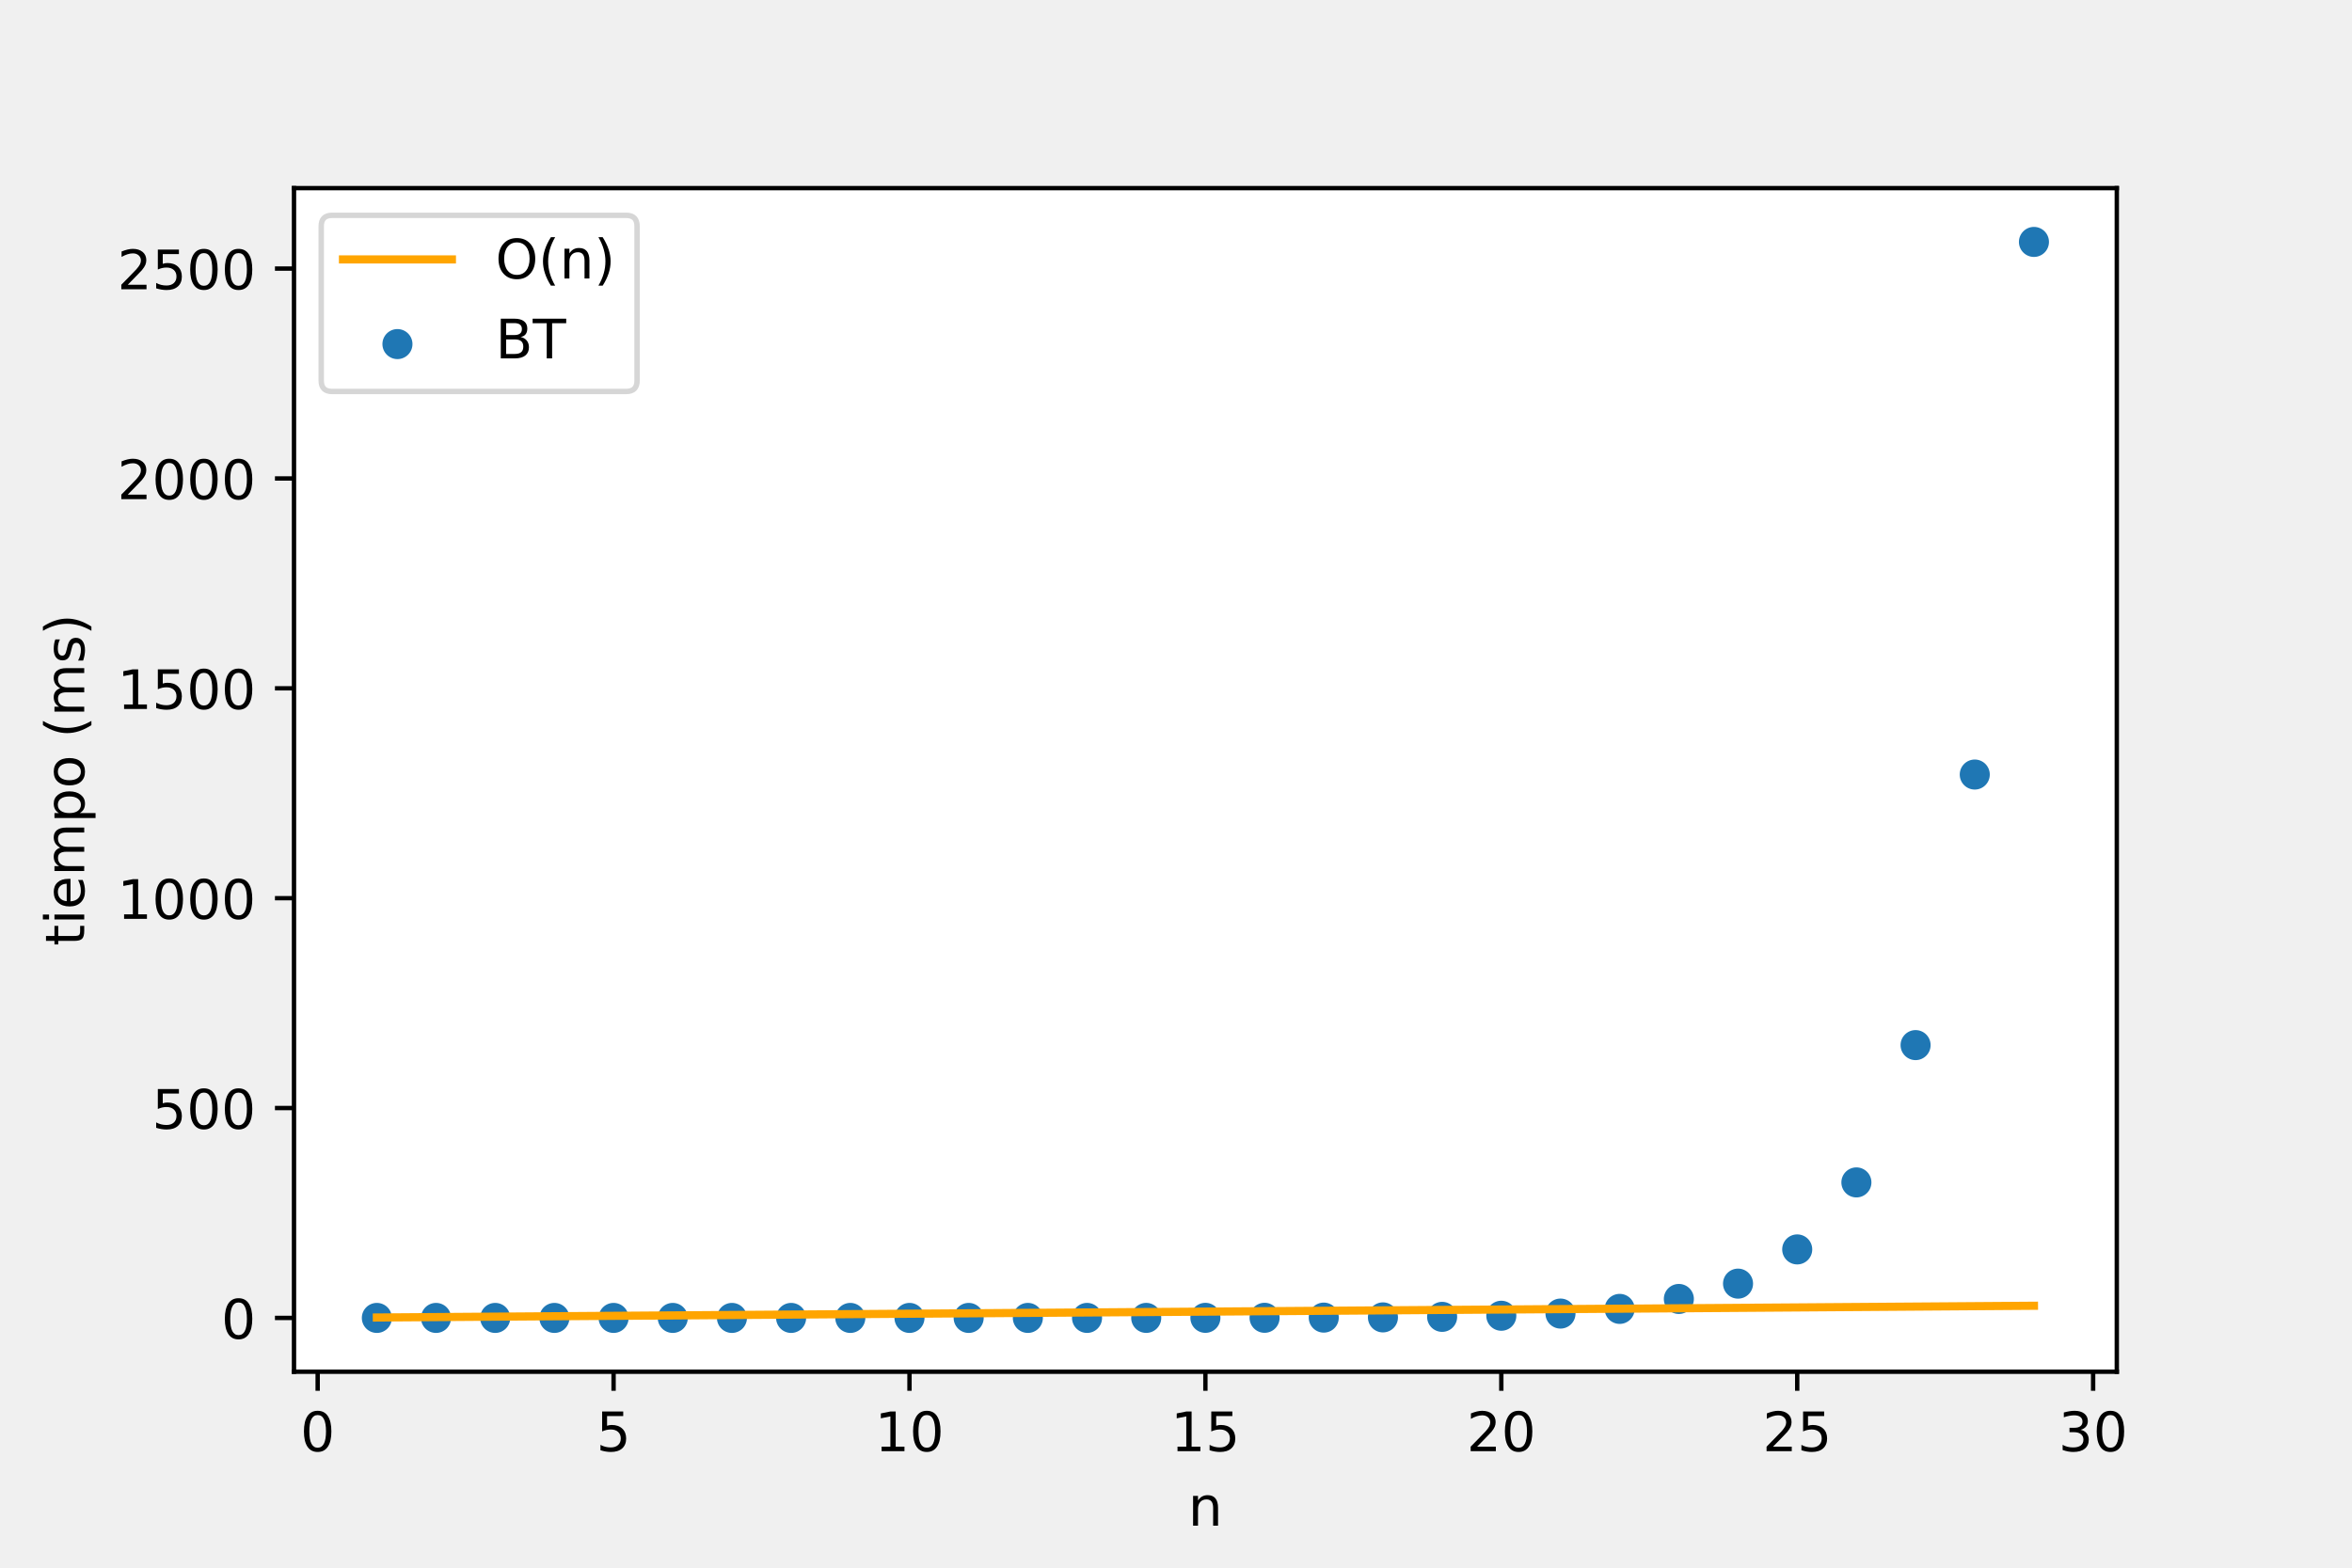
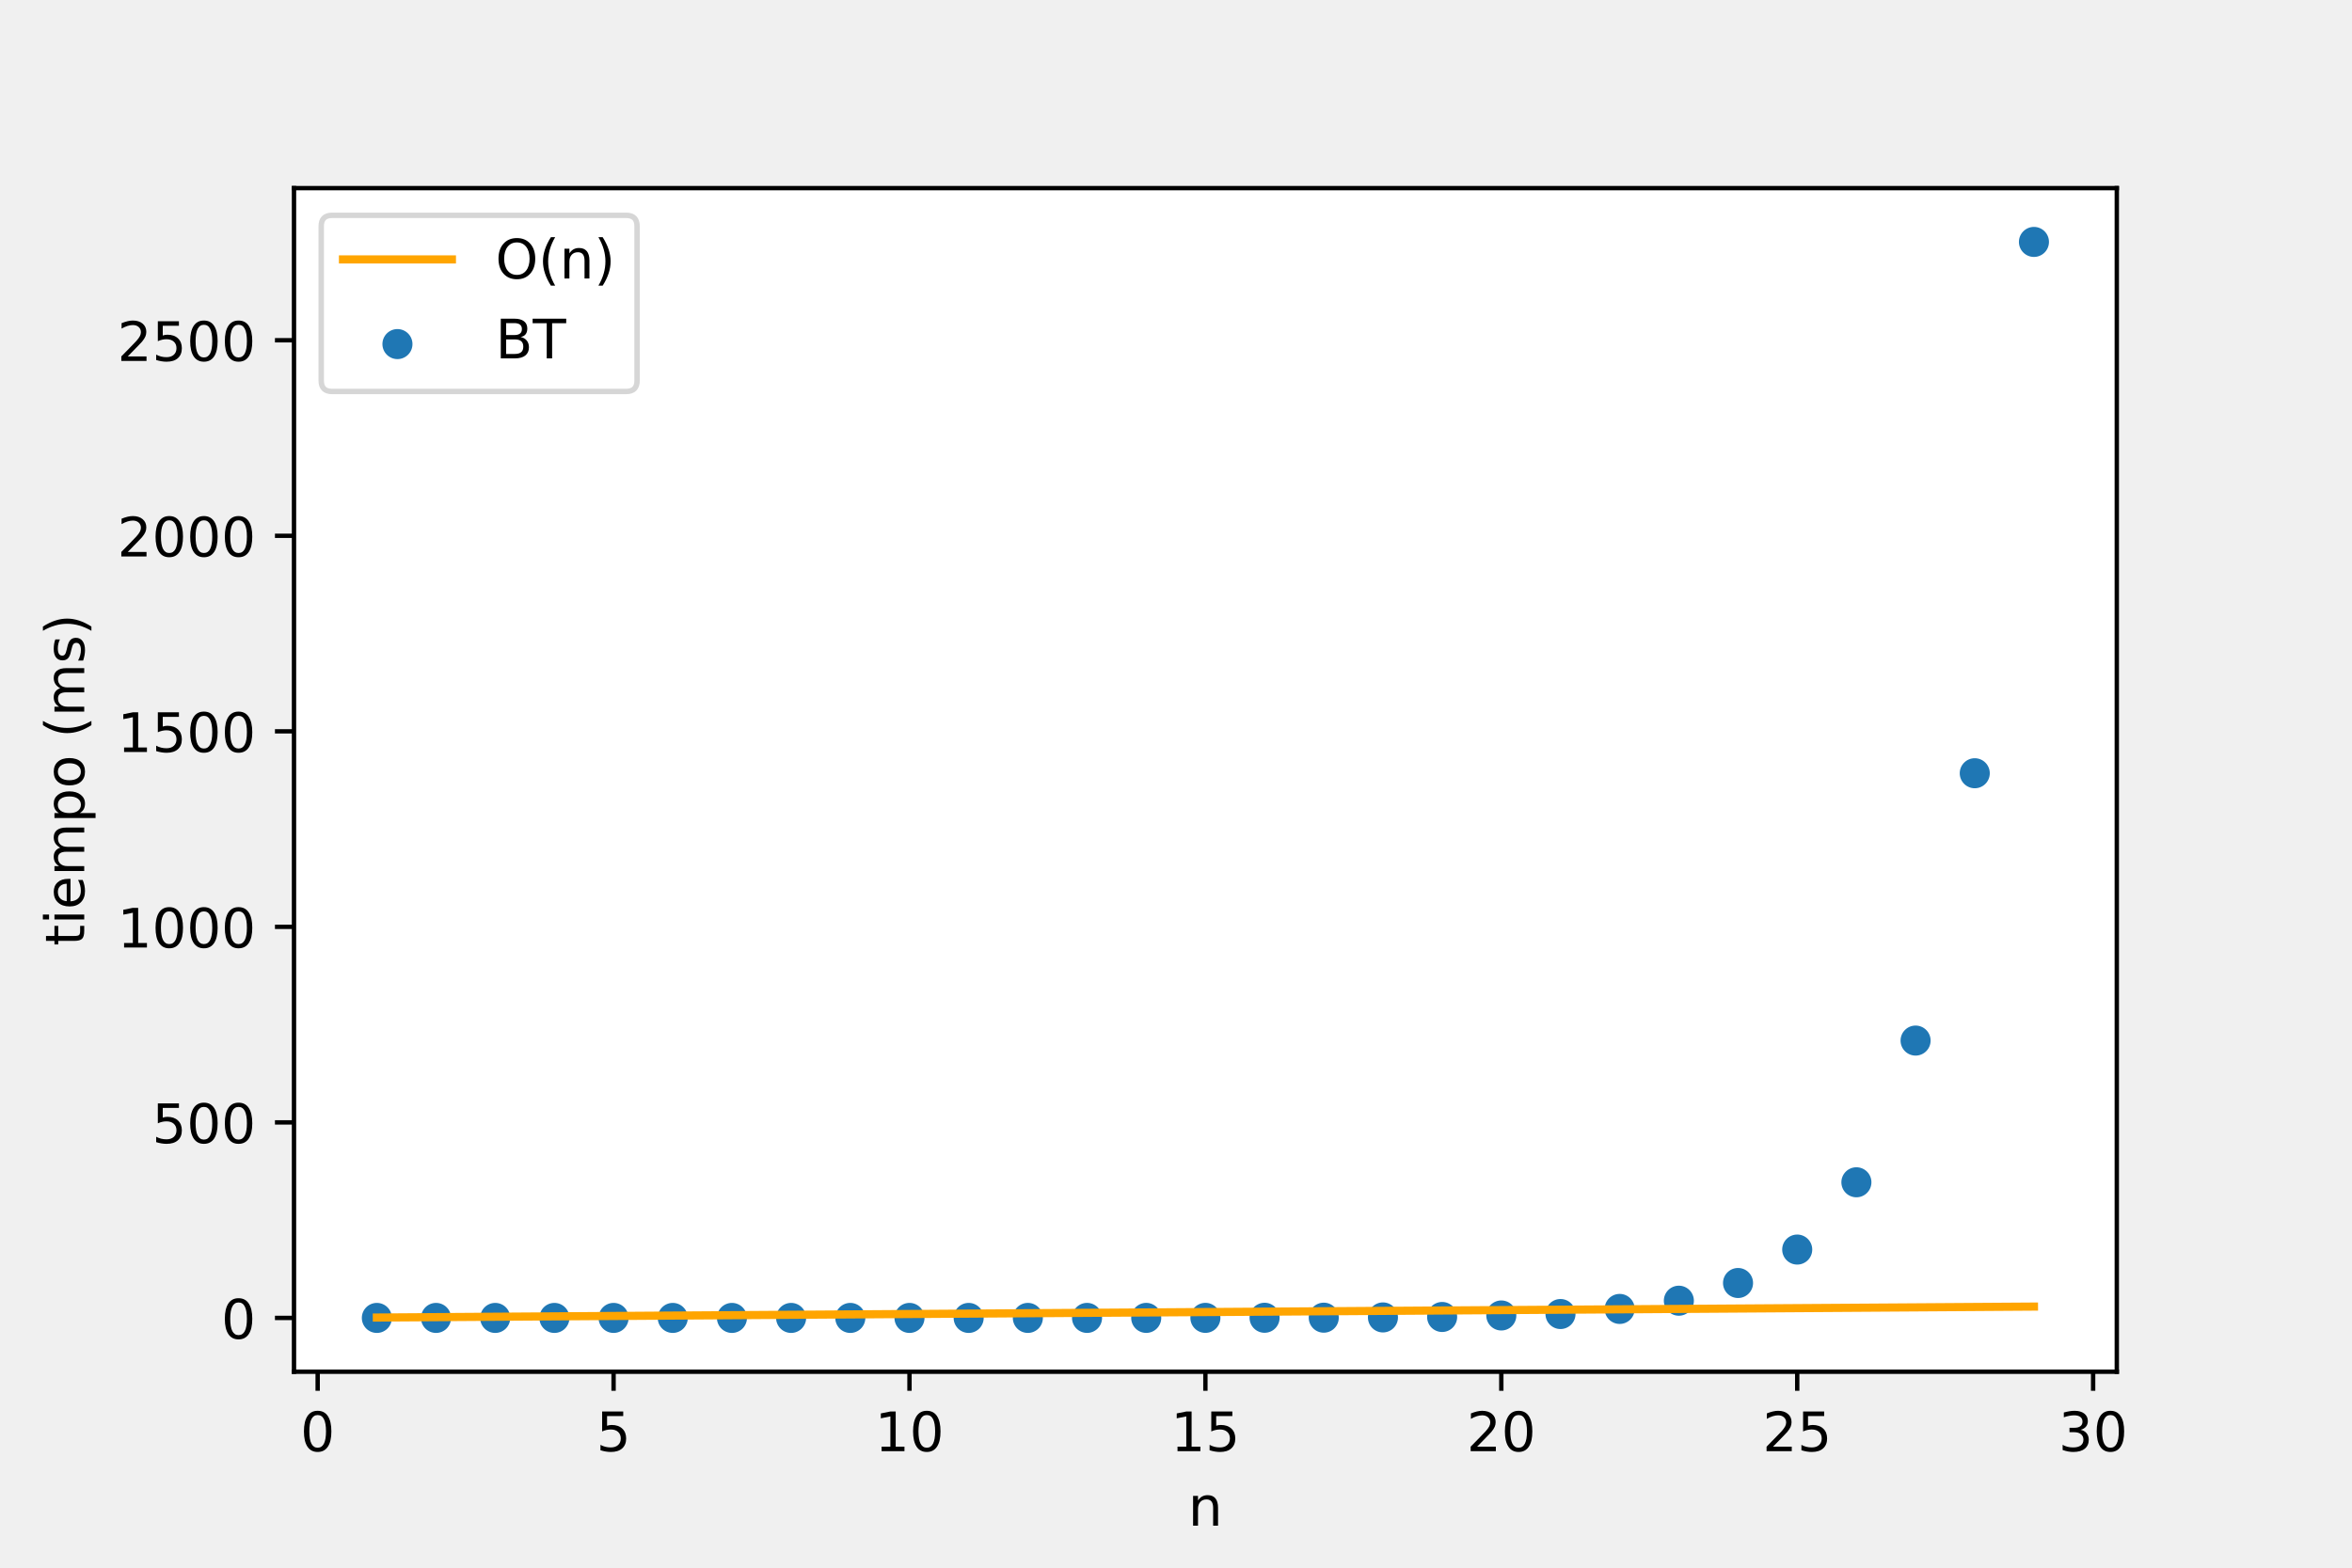
<svg xmlns="http://www.w3.org/2000/svg" xmlns:xlink="http://www.w3.org/1999/xlink" height="288pt" version="1.1" viewBox="0 0 432 288" width="432pt">
  <defs>
    <style type="text/css">*{stroke-linecap:butt;stroke-linejoin:round;}</style>
  </defs>
  <g id="figure_1">
    <g id="patch_1">
      <path d="M 0 288  L 432 288  L 432 0  L 0 0  z " style="fill:none;" />
    </g>
    <g id="axes_1">
      <g id="patch_2">
        <path d="M 54 252  L 388.8 252  L 388.8 34.56  L 54 34.56  z " style="fill:#ffffff;" />
      </g>
      <g id="PathCollection_1">
        <defs>
-           <path d="M 0 3  C 0.796 3 1.559 2.684 2.121 2.121  C 2.684 1.559 3 0.796 3 0  C 3 -0.796 2.684 -1.559 2.121 -2.121  C 1.559 -2.684 0.796 -3 0 -3  C -0.796 -3 -1.559 -2.684 -2.121 -2.121  C -2.684 -1.559 -3 -0.796 -3 0  C -3 0.796 -2.684 1.559 -2.121 2.121  C -1.559 2.684 -0.796 3 0 3  z " id="me8d51b57cc" style="stroke:#ffffff;stroke-width:0.48;" />
+           <path d="M 0 3  C 0.796 3 1.559 2.684 2.121 2.121  C 2.684 1.559 3 0.796 3 0  C 3 -0.796 2.684 -1.559 2.121 -2.121  C 1.559 -2.684 0.796 -3 0 -3  C -0.796 -3 -1.559 -2.684 -2.121 -2.121  C -2.684 -1.559 -3 -0.796 -3 0  C -3 0.796 -2.684 1.559 -2.121 2.121  C -1.559 2.684 -0.796 3 0 3  z " id="m3c411d0f73" style="stroke:#ffffff;stroke-width:0.48;" />
        </defs>
-         <g clip-path="url(#p5b69dae6c5)">
-           <use style="fill:#1f77b4;stroke:#ffffff;stroke-width:0.48;" x="69.218" xlink:href="#me8d51b57cc" y="242.116" />
-           <use style="fill:#1f77b4;stroke:#ffffff;stroke-width:0.48;" x="80.088" xlink:href="#me8d51b57cc" y="242.116" />
-           <use style="fill:#1f77b4;stroke:#ffffff;stroke-width:0.48;" x="90.958" xlink:href="#me8d51b57cc" y="242.116" />
-           <use style="fill:#1f77b4;stroke:#ffffff;stroke-width:0.48;" x="101.829" xlink:href="#me8d51b57cc" y="242.116" />
-           <use style="fill:#1f77b4;stroke:#ffffff;stroke-width:0.48;" x="112.699" xlink:href="#me8d51b57cc" y="242.116" />
-           <use style="fill:#1f77b4;stroke:#ffffff;stroke-width:0.48;" x="123.569" xlink:href="#me8d51b57cc" y="242.116" />
-           <use style="fill:#1f77b4;stroke:#ffffff;stroke-width:0.48;" x="134.439" xlink:href="#me8d51b57cc" y="242.116" />
-           <use style="fill:#1f77b4;stroke:#ffffff;stroke-width:0.48;" x="145.309" xlink:href="#me8d51b57cc" y="242.116" />
-           <use style="fill:#1f77b4;stroke:#ffffff;stroke-width:0.48;" x="156.179" xlink:href="#me8d51b57cc" y="242.116" />
-           <use style="fill:#1f77b4;stroke:#ffffff;stroke-width:0.48;" x="167.049" xlink:href="#me8d51b57cc" y="242.116" />
-           <use style="fill:#1f77b4;stroke:#ffffff;stroke-width:0.48;" x="177.919" xlink:href="#me8d51b57cc" y="242.116" />
-           <use style="fill:#1f77b4;stroke:#ffffff;stroke-width:0.48;" x="188.79" xlink:href="#me8d51b57cc" y="242.115" />
-           <use style="fill:#1f77b4;stroke:#ffffff;stroke-width:0.48;" x="199.66" xlink:href="#me8d51b57cc" y="242.114" />
-           <use style="fill:#1f77b4;stroke:#ffffff;stroke-width:0.48;" x="210.53" xlink:href="#me8d51b57cc" y="242.111" />
-           <use style="fill:#1f77b4;stroke:#ffffff;stroke-width:0.48;" x="221.4" xlink:href="#me8d51b57cc" y="242.101" />
-           <use style="fill:#1f77b4;stroke:#ffffff;stroke-width:0.48;" x="232.27" xlink:href="#me8d51b57cc" y="242.093" />
-           <use style="fill:#1f77b4;stroke:#ffffff;stroke-width:0.48;" x="243.14" xlink:href="#me8d51b57cc" y="242.058" />
-           <use style="fill:#1f77b4;stroke:#ffffff;stroke-width:0.48;" x="254.01" xlink:href="#me8d51b57cc" y="242.019" />
-           <use style="fill:#1f77b4;stroke:#ffffff;stroke-width:0.48;" x="264.881" xlink:href="#me8d51b57cc" y="241.921" />
-           <use style="fill:#1f77b4;stroke:#ffffff;stroke-width:0.48;" x="275.751" xlink:href="#me8d51b57cc" y="241.717" />
-           <use style="fill:#1f77b4;stroke:#ffffff;stroke-width:0.48;" x="286.621" xlink:href="#me8d51b57cc" y="241.316" />
-           <use style="fill:#1f77b4;stroke:#ffffff;stroke-width:0.48;" x="297.491" xlink:href="#me8d51b57cc" y="240.457" />
-           <use style="fill:#1f77b4;stroke:#ffffff;stroke-width:0.48;" x="308.361" xlink:href="#me8d51b57cc" y="238.631" />
-           <use style="fill:#1f77b4;stroke:#ffffff;stroke-width:0.48;" x="319.231" xlink:href="#me8d51b57cc" y="235.816" />
-           <use style="fill:#1f77b4;stroke:#ffffff;stroke-width:0.48;" x="330.101" xlink:href="#me8d51b57cc" y="229.53" />
-           <use style="fill:#1f77b4;stroke:#ffffff;stroke-width:0.48;" x="340.971" xlink:href="#me8d51b57cc" y="217.221" />
-           <use style="fill:#1f77b4;stroke:#ffffff;stroke-width:0.48;" x="351.842" xlink:href="#me8d51b57cc" y="191.997" />
-           <use style="fill:#1f77b4;stroke:#ffffff;stroke-width:0.48;" x="362.712" xlink:href="#me8d51b57cc" y="142.292" />
-           <use style="fill:#1f77b4;stroke:#ffffff;stroke-width:0.48;" x="373.582" xlink:href="#me8d51b57cc" y="44.444" />
+         <g clip-path="url(#p1ec461f13e)">
+           <use style="fill:#1f77b4;stroke:#ffffff;stroke-width:0.48;" x="69.218" xlink:href="#m3c411d0f73" y="242.116" />
+           <use style="fill:#1f77b4;stroke:#ffffff;stroke-width:0.48;" x="80.088" xlink:href="#m3c411d0f73" y="242.116" />
+           <use style="fill:#1f77b4;stroke:#ffffff;stroke-width:0.48;" x="90.958" xlink:href="#m3c411d0f73" y="242.116" />
+           <use style="fill:#1f77b4;stroke:#ffffff;stroke-width:0.48;" x="101.829" xlink:href="#m3c411d0f73" y="242.116" />
+           <use style="fill:#1f77b4;stroke:#ffffff;stroke-width:0.48;" x="112.699" xlink:href="#m3c411d0f73" y="242.116" />
+           <use style="fill:#1f77b4;stroke:#ffffff;stroke-width:0.48;" x="123.569" xlink:href="#m3c411d0f73" y="242.116" />
+           <use style="fill:#1f77b4;stroke:#ffffff;stroke-width:0.48;" x="134.439" xlink:href="#m3c411d0f73" y="242.116" />
+           <use style="fill:#1f77b4;stroke:#ffffff;stroke-width:0.48;" x="145.309" xlink:href="#m3c411d0f73" y="242.116" />
+           <use style="fill:#1f77b4;stroke:#ffffff;stroke-width:0.48;" x="156.179" xlink:href="#m3c411d0f73" y="242.116" />
+           <use style="fill:#1f77b4;stroke:#ffffff;stroke-width:0.48;" x="167.049" xlink:href="#m3c411d0f73" y="242.116" />
+           <use style="fill:#1f77b4;stroke:#ffffff;stroke-width:0.48;" x="177.919" xlink:href="#m3c411d0f73" y="242.116" />
+           <use style="fill:#1f77b4;stroke:#ffffff;stroke-width:0.48;" x="188.79" xlink:href="#m3c411d0f73" y="242.114" />
+           <use style="fill:#1f77b4;stroke:#ffffff;stroke-width:0.48;" x="199.66" xlink:href="#m3c411d0f73" y="242.113" />
+           <use style="fill:#1f77b4;stroke:#ffffff;stroke-width:0.48;" x="210.53" xlink:href="#m3c411d0f73" y="242.11" />
+           <use style="fill:#1f77b4;stroke:#ffffff;stroke-width:0.48;" x="221.4" xlink:href="#m3c411d0f73" y="242.106" />
+           <use style="fill:#1f77b4;stroke:#ffffff;stroke-width:0.48;" x="232.27" xlink:href="#m3c411d0f73" y="242.088" />
+           <use style="fill:#1f77b4;stroke:#ffffff;stroke-width:0.48;" x="243.14" xlink:href="#m3c411d0f73" y="242.071" />
+           <use style="fill:#1f77b4;stroke:#ffffff;stroke-width:0.48;" x="254.01" xlink:href="#m3c411d0f73" y="242.025" />
+           <use style="fill:#1f77b4;stroke:#ffffff;stroke-width:0.48;" x="264.881" xlink:href="#m3c411d0f73" y="241.943" />
+           <use style="fill:#1f77b4;stroke:#ffffff;stroke-width:0.48;" x="275.751" xlink:href="#m3c411d0f73" y="241.666" />
+           <use style="fill:#1f77b4;stroke:#ffffff;stroke-width:0.48;" x="286.621" xlink:href="#m3c411d0f73" y="241.399" />
+           <use style="fill:#1f77b4;stroke:#ffffff;stroke-width:0.48;" x="297.491" xlink:href="#m3c411d0f73" y="240.463" />
+           <use style="fill:#1f77b4;stroke:#ffffff;stroke-width:0.48;" x="308.361" xlink:href="#m3c411d0f73" y="238.953" />
+           <use style="fill:#1f77b4;stroke:#ffffff;stroke-width:0.48;" x="319.231" xlink:href="#m3c411d0f73" y="235.7" />
+           <use style="fill:#1f77b4;stroke:#ffffff;stroke-width:0.48;" x="330.101" xlink:href="#m3c411d0f73" y="229.558" />
+           <use style="fill:#1f77b4;stroke:#ffffff;stroke-width:0.48;" x="340.971" xlink:href="#m3c411d0f73" y="217.197" />
+           <use style="fill:#1f77b4;stroke:#ffffff;stroke-width:0.48;" x="351.842" xlink:href="#m3c411d0f73" y="191.165" />
+           <use style="fill:#1f77b4;stroke:#ffffff;stroke-width:0.48;" x="362.712" xlink:href="#m3c411d0f73" y="142.053" />
+           <use style="fill:#1f77b4;stroke:#ffffff;stroke-width:0.48;" x="373.582" xlink:href="#m3c411d0f73" y="44.444" />
        </g>
      </g>
      <g id="matplotlib.axis_1">
        <g id="xtick_1">
          <g id="line2d_1">
            <defs>
-               <path d="M 0 0  L 0 3.5  " id="m5fab26a242" style="stroke:#000000;stroke-width:0.8;" />
-             </defs>
-             <g>
-               <use style="stroke:#000000;stroke-width:0.8;" x="58.348" xlink:href="#m5fab26a242" y="252" />
+               <path d="M 0 0  L 0 3.5  " id="me2bfd79c17" style="stroke:#000000;stroke-width:0.8;" />
+             </defs>
+             <g>
+               <use style="stroke:#000000;stroke-width:0.8;" x="58.348" xlink:href="#me2bfd79c17" y="252" />
            </g>
          </g>
          <g id="text_1">
            <g transform="translate(55.1668 266.5984)scale(0.1 -0.1)">
              <defs>
                <path d="M 2034 4250  Q 1547 4250 1301 3770  Q 1056 3291 1056 2328  Q 1056 1369 1301 889  Q 1547 409 2034 409  Q 2525 409 2770 889  Q 3016 1369 3016 2328  Q 3016 3291 2770 3770  Q 2525 4250 2034 4250  z M 2034 4750  Q 2819 4750 3233 4129  Q 3647 3509 3647 2328  Q 3647 1150 3233 529  Q 2819 -91 2034 -91  Q 1250 -91 836 529  Q 422 1150 422 2328  Q 422 3509 836 4129  Q 1250 4750 2034 4750  z " id="DejaVuSans-30" transform="scale(0.015625)" />
              </defs>
              <use xlink:href="#DejaVuSans-30" />
            </g>
          </g>
        </g>
        <g id="xtick_2">
          <g id="line2d_2">
            <g>
-               <use style="stroke:#000000;stroke-width:0.8;" x="112.699" xlink:href="#m5fab26a242" y="252" />
+               <use style="stroke:#000000;stroke-width:0.8;" x="112.699" xlink:href="#me2bfd79c17" y="252" />
            </g>
          </g>
          <g id="text_2">
            <g transform="translate(109.5175 266.5984)scale(0.1 -0.1)">
              <defs>
                <path d="M 691 4666  L 3169 4666  L 3169 4134  L 1269 4134  L 1269 2991  Q 1406 3038 1543 3061  Q 1681 3084 1819 3084  Q 2600 3084 3056 2656  Q 3513 2228 3513 1497  Q 3513 744 3044 326  Q 2575 -91 1722 -91  Q 1428 -91 1123 -41  Q 819 9 494 109  L 494 744  Q 775 591 1075 516  Q 1375 441 1709 441  Q 2250 441 2565 725  Q 2881 1009 2881 1497  Q 2881 1984 2565 2268  Q 2250 2553 1709 2553  Q 1456 2553 1204 2497  Q 953 2441 691 2322  L 691 4666  z " id="DejaVuSans-35" transform="scale(0.015625)" />
              </defs>
              <use xlink:href="#DejaVuSans-35" />
            </g>
          </g>
        </g>
        <g id="xtick_3">
          <g id="line2d_3">
            <g>
-               <use style="stroke:#000000;stroke-width:0.8;" x="167.049" xlink:href="#m5fab26a242" y="252" />
+               <use style="stroke:#000000;stroke-width:0.8;" x="167.049" xlink:href="#me2bfd79c17" y="252" />
            </g>
          </g>
          <g id="text_3">
            <g transform="translate(160.6869 266.5984)scale(0.1 -0.1)">
              <defs>
                <path d="M 794 531  L 1825 531  L 1825 4091  L 703 3866  L 703 4441  L 1819 4666  L 2450 4666  L 2450 531  L 3481 531  L 3481 0  L 794 0  L 794 531  z " id="DejaVuSans-31" transform="scale(0.015625)" />
              </defs>
              <use xlink:href="#DejaVuSans-31" />
              <use x="63.623" xlink:href="#DejaVuSans-30" />
            </g>
          </g>
        </g>
        <g id="xtick_4">
          <g id="line2d_4">
            <g>
-               <use style="stroke:#000000;stroke-width:0.8;" x="221.4" xlink:href="#m5fab26a242" y="252" />
+               <use style="stroke:#000000;stroke-width:0.8;" x="221.4" xlink:href="#me2bfd79c17" y="252" />
            </g>
          </g>
          <g id="text_4">
            <g transform="translate(215.0375 266.5984)scale(0.1 -0.1)">
              <use xlink:href="#DejaVuSans-31" />
              <use x="63.623" xlink:href="#DejaVuSans-35" />
            </g>
          </g>
        </g>
        <g id="xtick_5">
          <g id="line2d_5">
            <g>
-               <use style="stroke:#000000;stroke-width:0.8;" x="275.751" xlink:href="#m5fab26a242" y="252" />
+               <use style="stroke:#000000;stroke-width:0.8;" x="275.751" xlink:href="#me2bfd79c17" y="252" />
            </g>
          </g>
          <g id="text_5">
            <g transform="translate(269.3881 266.5984)scale(0.1 -0.1)">
              <defs>
                <path d="M 1228 531  L 3431 531  L 3431 0  L 469 0  L 469 531  Q 828 903 1448 1529  Q 2069 2156 2228 2338  Q 2531 2678 2651 2914  Q 2772 3150 2772 3378  Q 2772 3750 2511 3984  Q 2250 4219 1831 4219  Q 1534 4219 1204 4116  Q 875 4013 500 3803  L 500 4441  Q 881 4594 1212 4672  Q 1544 4750 1819 4750  Q 2544 4750 2975 4387  Q 3406 4025 3406 3419  Q 3406 3131 3298 2873  Q 3191 2616 2906 2266  Q 2828 2175 2409 1742  Q 1991 1309 1228 531  z " id="DejaVuSans-32" transform="scale(0.015625)" />
              </defs>
              <use xlink:href="#DejaVuSans-32" />
              <use x="63.623" xlink:href="#DejaVuSans-30" />
            </g>
          </g>
        </g>
        <g id="xtick_6">
          <g id="line2d_6">
            <g>
-               <use style="stroke:#000000;stroke-width:0.8;" x="330.101" xlink:href="#m5fab26a242" y="252" />
+               <use style="stroke:#000000;stroke-width:0.8;" x="330.101" xlink:href="#me2bfd79c17" y="252" />
            </g>
          </g>
          <g id="text_6">
            <g transform="translate(323.7388 266.5984)scale(0.1 -0.1)">
              <use xlink:href="#DejaVuSans-32" />
              <use x="63.623" xlink:href="#DejaVuSans-35" />
            </g>
          </g>
        </g>
        <g id="xtick_7">
          <g id="line2d_7">
            <g>
-               <use style="stroke:#000000;stroke-width:0.8;" x="384.452" xlink:href="#m5fab26a242" y="252" />
+               <use style="stroke:#000000;stroke-width:0.8;" x="384.452" xlink:href="#me2bfd79c17" y="252" />
            </g>
          </g>
          <g id="text_7">
            <g transform="translate(378.0894 266.5984)scale(0.1 -0.1)">
              <defs>
                <path d="M 2597 2516  Q 3050 2419 3304 2112  Q 3559 1806 3559 1356  Q 3559 666 3084 287  Q 2609 -91 1734 -91  Q 1441 -91 1130 -33  Q 819 25 488 141  L 488 750  Q 750 597 1062 519  Q 1375 441 1716 441  Q 2309 441 2620 675  Q 2931 909 2931 1356  Q 2931 1769 2642 2001  Q 2353 2234 1838 2234  L 1294 2234  L 1294 2753  L 1863 2753  Q 2328 2753 2575 2939  Q 2822 3125 2822 3475  Q 2822 3834 2567 4026  Q 2313 4219 1838 4219  Q 1578 4219 1281 4162  Q 984 4106 628 3988  L 628 4550  Q 988 4650 1302 4700  Q 1616 4750 1894 4750  Q 2613 4750 3031 4423  Q 3450 4097 3450 3541  Q 3450 3153 3228 2886  Q 3006 2619 2597 2516  z " id="DejaVuSans-33" transform="scale(0.015625)" />
              </defs>
              <use xlink:href="#DejaVuSans-33" />
              <use x="63.623" xlink:href="#DejaVuSans-30" />
            </g>
          </g>
        </g>
        <g id="text_8">
          <g transform="translate(218.2312 280.2766)scale(0.1 -0.1)">
            <defs>
              <path d="M 3513 2113  L 3513 0  L 2938 0  L 2938 2094  Q 2938 2591 2744 2837  Q 2550 3084 2163 3084  Q 1697 3084 1428 2787  Q 1159 2491 1159 1978  L 1159 0  L 581 0  L 581 3500  L 1159 3500  L 1159 2956  Q 1366 3272 1645 3428  Q 1925 3584 2291 3584  Q 2894 3584 3203 3211  Q 3513 2838 3513 2113  z " id="DejaVuSans-6e" transform="scale(0.015625)" />
            </defs>
            <use xlink:href="#DejaVuSans-6e" />
          </g>
        </g>
      </g>
      <g id="matplotlib.axis_2">
        <g id="ytick_1">
          <g id="line2d_8">
            <defs>
-               <path d="M 0 0  L -3.5 0  " id="mb39a50f6ce" style="stroke:#000000;stroke-width:0.8;" />
-             </defs>
-             <g>
-               <use style="stroke:#000000;stroke-width:0.8;" x="54" xlink:href="#mb39a50f6ce" y="242.116" />
+               <path d="M 0 0  L -3.5 0  " id="me4af21cde2" style="stroke:#000000;stroke-width:0.8;" />
+             </defs>
+             <g>
+               <use style="stroke:#000000;stroke-width:0.8;" x="54" xlink:href="#me4af21cde2" y="242.116" />
            </g>
          </g>
          <g id="text_9">
            <g transform="translate(40.6375 245.9157)scale(0.1 -0.1)">
              <use xlink:href="#DejaVuSans-30" />
            </g>
          </g>
        </g>
        <g id="ytick_2">
          <g id="line2d_9">
            <g>
-               <use style="stroke:#000000;stroke-width:0.8;" x="54" xlink:href="#mb39a50f6ce" y="203.561" />
+               <use style="stroke:#000000;stroke-width:0.8;" x="54" xlink:href="#me4af21cde2" y="206.195" />
            </g>
          </g>
          <g id="text_10">
-             <g transform="translate(27.9125 207.3604)scale(0.1 -0.1)">
+             <g transform="translate(27.9125 209.994)scale(0.1 -0.1)">
              <use xlink:href="#DejaVuSans-35" />
              <use x="63.623" xlink:href="#DejaVuSans-30" />
              <use x="127.246" xlink:href="#DejaVuSans-30" />
            </g>
          </g>
        </g>
        <g id="ytick_3">
          <g id="line2d_10">
            <g>
-               <use style="stroke:#000000;stroke-width:0.8;" x="54" xlink:href="#mb39a50f6ce" y="165.006" />
+               <use style="stroke:#000000;stroke-width:0.8;" x="54" xlink:href="#me4af21cde2" y="170.273" />
            </g>
          </g>
          <g id="text_11">
-             <g transform="translate(21.55 168.8051)scale(0.1 -0.1)">
+             <g transform="translate(21.55 174.0723)scale(0.1 -0.1)">
              <use xlink:href="#DejaVuSans-31" />
              <use x="63.623" xlink:href="#DejaVuSans-30" />
              <use x="127.246" xlink:href="#DejaVuSans-30" />
              <use x="190.869" xlink:href="#DejaVuSans-30" />
            </g>
          </g>
        </g>
        <g id="ytick_4">
          <g id="line2d_11">
            <g>
-               <use style="stroke:#000000;stroke-width:0.8;" x="54" xlink:href="#mb39a50f6ce" y="126.451" />
+               <use style="stroke:#000000;stroke-width:0.8;" x="54" xlink:href="#me4af21cde2" y="134.351" />
            </g>
          </g>
          <g id="text_12">
-             <g transform="translate(21.55 130.2499)scale(0.1 -0.1)">
+             <g transform="translate(21.55 138.1506)scale(0.1 -0.1)">
              <use xlink:href="#DejaVuSans-31" />
              <use x="63.623" xlink:href="#DejaVuSans-35" />
              <use x="127.246" xlink:href="#DejaVuSans-30" />
              <use x="190.869" xlink:href="#DejaVuSans-30" />
            </g>
          </g>
        </g>
        <g id="ytick_5">
          <g id="line2d_12">
            <g>
-               <use style="stroke:#000000;stroke-width:0.8;" x="54" xlink:href="#mb39a50f6ce" y="87.895" />
+               <use style="stroke:#000000;stroke-width:0.8;" x="54" xlink:href="#me4af21cde2" y="98.43" />
            </g>
          </g>
          <g id="text_13">
-             <g transform="translate(21.55 91.69463)scale(0.1 -0.1)">
+             <g transform="translate(21.55 102.2289)scale(0.1 -0.1)">
              <use xlink:href="#DejaVuSans-32" />
              <use x="63.623" xlink:href="#DejaVuSans-30" />
              <use x="127.246" xlink:href="#DejaVuSans-30" />
              <use x="190.869" xlink:href="#DejaVuSans-30" />
            </g>
          </g>
        </g>
        <g id="ytick_6">
          <g id="line2d_13">
            <g>
-               <use style="stroke:#000000;stroke-width:0.8;" x="54" xlink:href="#mb39a50f6ce" y="49.34" />
+               <use style="stroke:#000000;stroke-width:0.8;" x="54" xlink:href="#me4af21cde2" y="62.508" />
            </g>
          </g>
          <g id="text_14">
-             <g transform="translate(21.55 53.13937)scale(0.1 -0.1)">
+             <g transform="translate(21.55 66.30716)scale(0.1 -0.1)">
              <use xlink:href="#DejaVuSans-32" />
              <use x="63.623" xlink:href="#DejaVuSans-35" />
              <use x="127.246" xlink:href="#DejaVuSans-30" />
              <use x="190.869" xlink:href="#DejaVuSans-30" />
            </g>
          </g>
        </g>
        <g id="text_15">
          <g transform="translate(15.47031 173.7753)rotate(-90)scale(0.1 -0.1)">
            <defs>
              <path d="M 1172 4494  L 1172 3500  L 2356 3500  L 2356 3053  L 1172 3053  L 1172 1153  Q 1172 725 1289 603  Q 1406 481 1766 481  L 2356 481  L 2356 0  L 1766 0  Q 1100 0 847 248  Q 594 497 594 1153  L 594 3053  L 172 3053  L 172 3500  L 594 3500  L 594 4494  L 1172 4494  z " id="DejaVuSans-74" transform="scale(0.015625)" />
              <path d="M 603 3500  L 1178 3500  L 1178 0  L 603 0  L 603 3500  z M 603 4863  L 1178 4863  L 1178 4134  L 603 4134  L 603 4863  z " id="DejaVuSans-69" transform="scale(0.015625)" />
              <path d="M 3597 1894  L 3597 1613  L 953 1613  Q 991 1019 1311 708  Q 1631 397 2203 397  Q 2534 397 2845 478  Q 3156 559 3463 722  L 3463 178  Q 3153 47 2828 -22  Q 2503 -91 2169 -91  Q 1331 -91 842 396  Q 353 884 353 1716  Q 353 2575 817 3079  Q 1281 3584 2069 3584  Q 2775 3584 3186 3129  Q 3597 2675 3597 1894  z M 3022 2063  Q 3016 2534 2758 2815  Q 2500 3097 2075 3097  Q 1594 3097 1305 2825  Q 1016 2553 972 2059  L 3022 2063  z " id="DejaVuSans-65" transform="scale(0.015625)" />
              <path d="M 3328 2828  Q 3544 3216 3844 3400  Q 4144 3584 4550 3584  Q 5097 3584 5394 3201  Q 5691 2819 5691 2113  L 5691 0  L 5113 0  L 5113 2094  Q 5113 2597 4934 2840  Q 4756 3084 4391 3084  Q 3944 3084 3684 2787  Q 3425 2491 3425 1978  L 3425 0  L 2847 0  L 2847 2094  Q 2847 2600 2669 2842  Q 2491 3084 2119 3084  Q 1678 3084 1418 2786  Q 1159 2488 1159 1978  L 1159 0  L 581 0  L 581 3500  L 1159 3500  L 1159 2956  Q 1356 3278 1631 3431  Q 1906 3584 2284 3584  Q 2666 3584 2933 3390  Q 3200 3197 3328 2828  z " id="DejaVuSans-6d" transform="scale(0.015625)" />
              <path d="M 1159 525  L 1159 -1331  L 581 -1331  L 581 3500  L 1159 3500  L 1159 2969  Q 1341 3281 1617 3432  Q 1894 3584 2278 3584  Q 2916 3584 3314 3078  Q 3713 2572 3713 1747  Q 3713 922 3314 415  Q 2916 -91 2278 -91  Q 1894 -91 1617 61  Q 1341 213 1159 525  z M 3116 1747  Q 3116 2381 2855 2742  Q 2594 3103 2138 3103  Q 1681 3103 1420 2742  Q 1159 2381 1159 1747  Q 1159 1113 1420 752  Q 1681 391 2138 391  Q 2594 391 2855 752  Q 3116 1113 3116 1747  z " id="DejaVuSans-70" transform="scale(0.015625)" />
              <path d="M 1959 3097  Q 1497 3097 1228 2736  Q 959 2375 959 1747  Q 959 1119 1226 758  Q 1494 397 1959 397  Q 2419 397 2687 759  Q 2956 1122 2956 1747  Q 2956 2369 2687 2733  Q 2419 3097 1959 3097  z M 1959 3584  Q 2709 3584 3137 3096  Q 3566 2609 3566 1747  Q 3566 888 3137 398  Q 2709 -91 1959 -91  Q 1206 -91 779 398  Q 353 888 353 1747  Q 353 2609 779 3096  Q 1206 3584 1959 3584  z " id="DejaVuSans-6f" transform="scale(0.015625)" />
              <path id="DejaVuSans-20" transform="scale(0.015625)" />
              <path d="M 1984 4856  Q 1566 4138 1362 3434  Q 1159 2731 1159 2009  Q 1159 1288 1364 580  Q 1569 -128 1984 -844  L 1484 -844  Q 1016 -109 783 600  Q 550 1309 550 2009  Q 550 2706 781 3412  Q 1013 4119 1484 4856  L 1984 4856  z " id="DejaVuSans-28" transform="scale(0.015625)" />
              <path d="M 2834 3397  L 2834 2853  Q 2591 2978 2328 3040  Q 2066 3103 1784 3103  Q 1356 3103 1142 2972  Q 928 2841 928 2578  Q 928 2378 1081 2264  Q 1234 2150 1697 2047  L 1894 2003  Q 2506 1872 2764 1633  Q 3022 1394 3022 966  Q 3022 478 2636 193  Q 2250 -91 1575 -91  Q 1294 -91 989 -36  Q 684 19 347 128  L 347 722  Q 666 556 975 473  Q 1284 391 1588 391  Q 1994 391 2212 530  Q 2431 669 2431 922  Q 2431 1156 2273 1281  Q 2116 1406 1581 1522  L 1381 1569  Q 847 1681 609 1914  Q 372 2147 372 2553  Q 372 3047 722 3315  Q 1072 3584 1716 3584  Q 2034 3584 2315 3537  Q 2597 3491 2834 3397  z " id="DejaVuSans-73" transform="scale(0.015625)" />
              <path d="M 513 4856  L 1013 4856  Q 1481 4119 1714 3412  Q 1947 2706 1947 2009  Q 1947 1309 1714 600  Q 1481 -109 1013 -844  L 513 -844  Q 928 -128 1133 580  Q 1338 1288 1338 2009  Q 1338 2731 1133 3434  Q 928 4138 513 4856  z " id="DejaVuSans-29" transform="scale(0.015625)" />
            </defs>
            <use xlink:href="#DejaVuSans-74" />
            <use x="39.209" xlink:href="#DejaVuSans-69" />
            <use x="66.992" xlink:href="#DejaVuSans-65" />
            <use x="128.516" xlink:href="#DejaVuSans-6d" />
            <use x="225.928" xlink:href="#DejaVuSans-70" />
            <use x="289.404" xlink:href="#DejaVuSans-6f" />
            <use x="350.586" xlink:href="#DejaVuSans-20" />
            <use x="382.373" xlink:href="#DejaVuSans-28" />
            <use x="421.387" xlink:href="#DejaVuSans-6d" />
            <use x="518.799" xlink:href="#DejaVuSans-73" />
            <use x="570.898" xlink:href="#DejaVuSans-29" />
          </g>
        </g>
      </g>
      <g id="line2d_14">
-         <path clip-path="url(#p5b69dae6c5)" d="M 69.218 242.039  L 80.088 241.962  L 90.958 241.885  L 101.829 241.808  L 112.699 241.731  L 123.569 241.654  L 134.439 241.577  L 145.309 241.5  L 156.179 241.422  L 167.049 241.345  L 177.919 241.268  L 188.79 241.191  L 199.66 241.114  L 210.53 241.037  L 221.4 240.96  L 232.27 240.883  L 243.14 240.806  L 254.01 240.728  L 264.881 240.651  L 275.751 240.574  L 286.621 240.497  L 297.491 240.42  L 308.361 240.343  L 319.231 240.266  L 330.101 240.189  L 340.971 240.112  L 351.842 240.034  L 362.712 239.957  L 373.582 239.88  " style="fill:none;stroke:#ffa500;stroke-linecap:square;stroke-width:1.5;" />
+         <path clip-path="url(#p1ec461f13e)" d="M 69.218 242.045  L 80.088 241.973  L 90.958 241.901  L 101.829 241.829  L 112.699 241.757  L 123.569 241.685  L 134.439 241.614  L 145.309 241.542  L 156.179 241.47  L 167.049 241.398  L 177.919 241.326  L 188.79 241.254  L 199.66 241.182  L 210.53 241.111  L 221.4 241.039  L 232.27 240.967  L 243.14 240.895  L 254.01 240.823  L 264.881 240.751  L 275.751 240.68  L 286.621 240.608  L 297.491 240.536  L 308.361 240.464  L 319.231 240.392  L 330.101 240.32  L 340.971 240.249  L 351.842 240.177  L 362.712 240.105  L 373.582 240.033  " style="fill:none;stroke:#ffa500;stroke-linecap:square;stroke-width:1.5;" />
      </g>
      <g id="patch_3">
        <path d="M 54 252  L 54 34.56  " style="fill:none;stroke:#000000;stroke-linecap:square;stroke-linejoin:miter;stroke-width:0.8;" />
      </g>
      <g id="patch_4">
        <path d="M 388.8 252  L 388.8 34.56  " style="fill:none;stroke:#000000;stroke-linecap:square;stroke-linejoin:miter;stroke-width:0.8;" />
      </g>
      <g id="patch_5">
        <path d="M 54 252  L 388.8 252  " style="fill:none;stroke:#000000;stroke-linecap:square;stroke-linejoin:miter;stroke-width:0.8;" />
      </g>
      <g id="patch_6">
        <path d="M 54 34.56  L 388.8 34.56  " style="fill:none;stroke:#000000;stroke-linecap:square;stroke-linejoin:miter;stroke-width:0.8;" />
      </g>
      <g id="legend_1">
        <g id="patch_7">
          <path d="M 61 71.916  L 115.013 71.916  Q 117.013 71.916 117.013 69.916  L 117.013 41.56  Q 117.013 39.56 115.013 39.56  L 61 39.56  Q 59 39.56 59 41.56  L 59 69.916  Q 59 71.916 61 71.916  z " style="fill:#ffffff;opacity:0.8;stroke:#cccccc;stroke-linejoin:miter;" />
        </g>
        <g id="line2d_15">
          <path d="M 63 47.658  L 83 47.658  " style="fill:none;stroke:#ffa500;stroke-linecap:square;stroke-width:1.5;" />
        </g>
        <g id="line2d_16" />
        <g id="text_16">
          <g transform="translate(91 51.15844)scale(0.1 -0.1)">
            <defs>
              <path d="M 2522 4238  Q 1834 4238 1429 3725  Q 1025 3213 1025 2328  Q 1025 1447 1429 934  Q 1834 422 2522 422  Q 3209 422 3611 934  Q 4013 1447 4013 2328  Q 4013 3213 3611 3725  Q 3209 4238 2522 4238  z M 2522 4750  Q 3503 4750 4090 4092  Q 4678 3434 4678 2328  Q 4678 1225 4090 567  Q 3503 -91 2522 -91  Q 1538 -91 948 565  Q 359 1222 359 2328  Q 359 3434 948 4092  Q 1538 4750 2522 4750  z " id="DejaVuSans-4f" transform="scale(0.015625)" />
            </defs>
            <use xlink:href="#DejaVuSans-4f" />
            <use x="78.711" xlink:href="#DejaVuSans-28" />
            <use x="117.725" xlink:href="#DejaVuSans-6e" />
            <use x="181.104" xlink:href="#DejaVuSans-29" />
          </g>
        </g>
        <g id="PathCollection_2">
          <g>
-             <use style="fill:#1f77b4;stroke:#ffffff;stroke-width:0.48;" x="73" xlink:href="#me8d51b57cc" y="63.212" />
+             <use style="fill:#1f77b4;stroke:#ffffff;stroke-width:0.48;" x="73" xlink:href="#m3c411d0f73" y="63.212" />
          </g>
        </g>
        <g id="text_17">
          <g transform="translate(91 65.83656)scale(0.1 -0.1)">
            <defs>
              <path d="M 1259 2228  L 1259 519  L 2272 519  Q 2781 519 3026 730  Q 3272 941 3272 1375  Q 3272 1813 3026 2020  Q 2781 2228 2272 2228  L 1259 2228  z M 1259 4147  L 1259 2741  L 2194 2741  Q 2656 2741 2882 2914  Q 3109 3088 3109 3444  Q 3109 3797 2882 3972  Q 2656 4147 2194 4147  L 1259 4147  z M 628 4666  L 2241 4666  Q 2963 4666 3353 4366  Q 3744 4066 3744 3513  Q 3744 3084 3544 2831  Q 3344 2578 2956 2516  Q 3422 2416 3680 2098  Q 3938 1781 3938 1306  Q 3938 681 3513 340  Q 3088 0 2303 0  L 628 0  L 628 4666  z " id="DejaVuSans-42" transform="scale(0.015625)" />
              <path d="M -19 4666  L 3928 4666  L 3928 4134  L 2272 4134  L 2272 0  L 1638 0  L 1638 4134  L -19 4134  L -19 4666  z " id="DejaVuSans-54" transform="scale(0.015625)" />
            </defs>
            <use xlink:href="#DejaVuSans-42" />
            <use x="68.604" xlink:href="#DejaVuSans-54" />
          </g>
        </g>
      </g>
    </g>
  </g>
  <defs>
-     <clipPath id="p5b69dae6c5">
+     <clipPath id="p1ec461f13e">
      <rect height="217.44" width="334.8" x="54" y="34.56" />
    </clipPath>
  </defs>
</svg>
